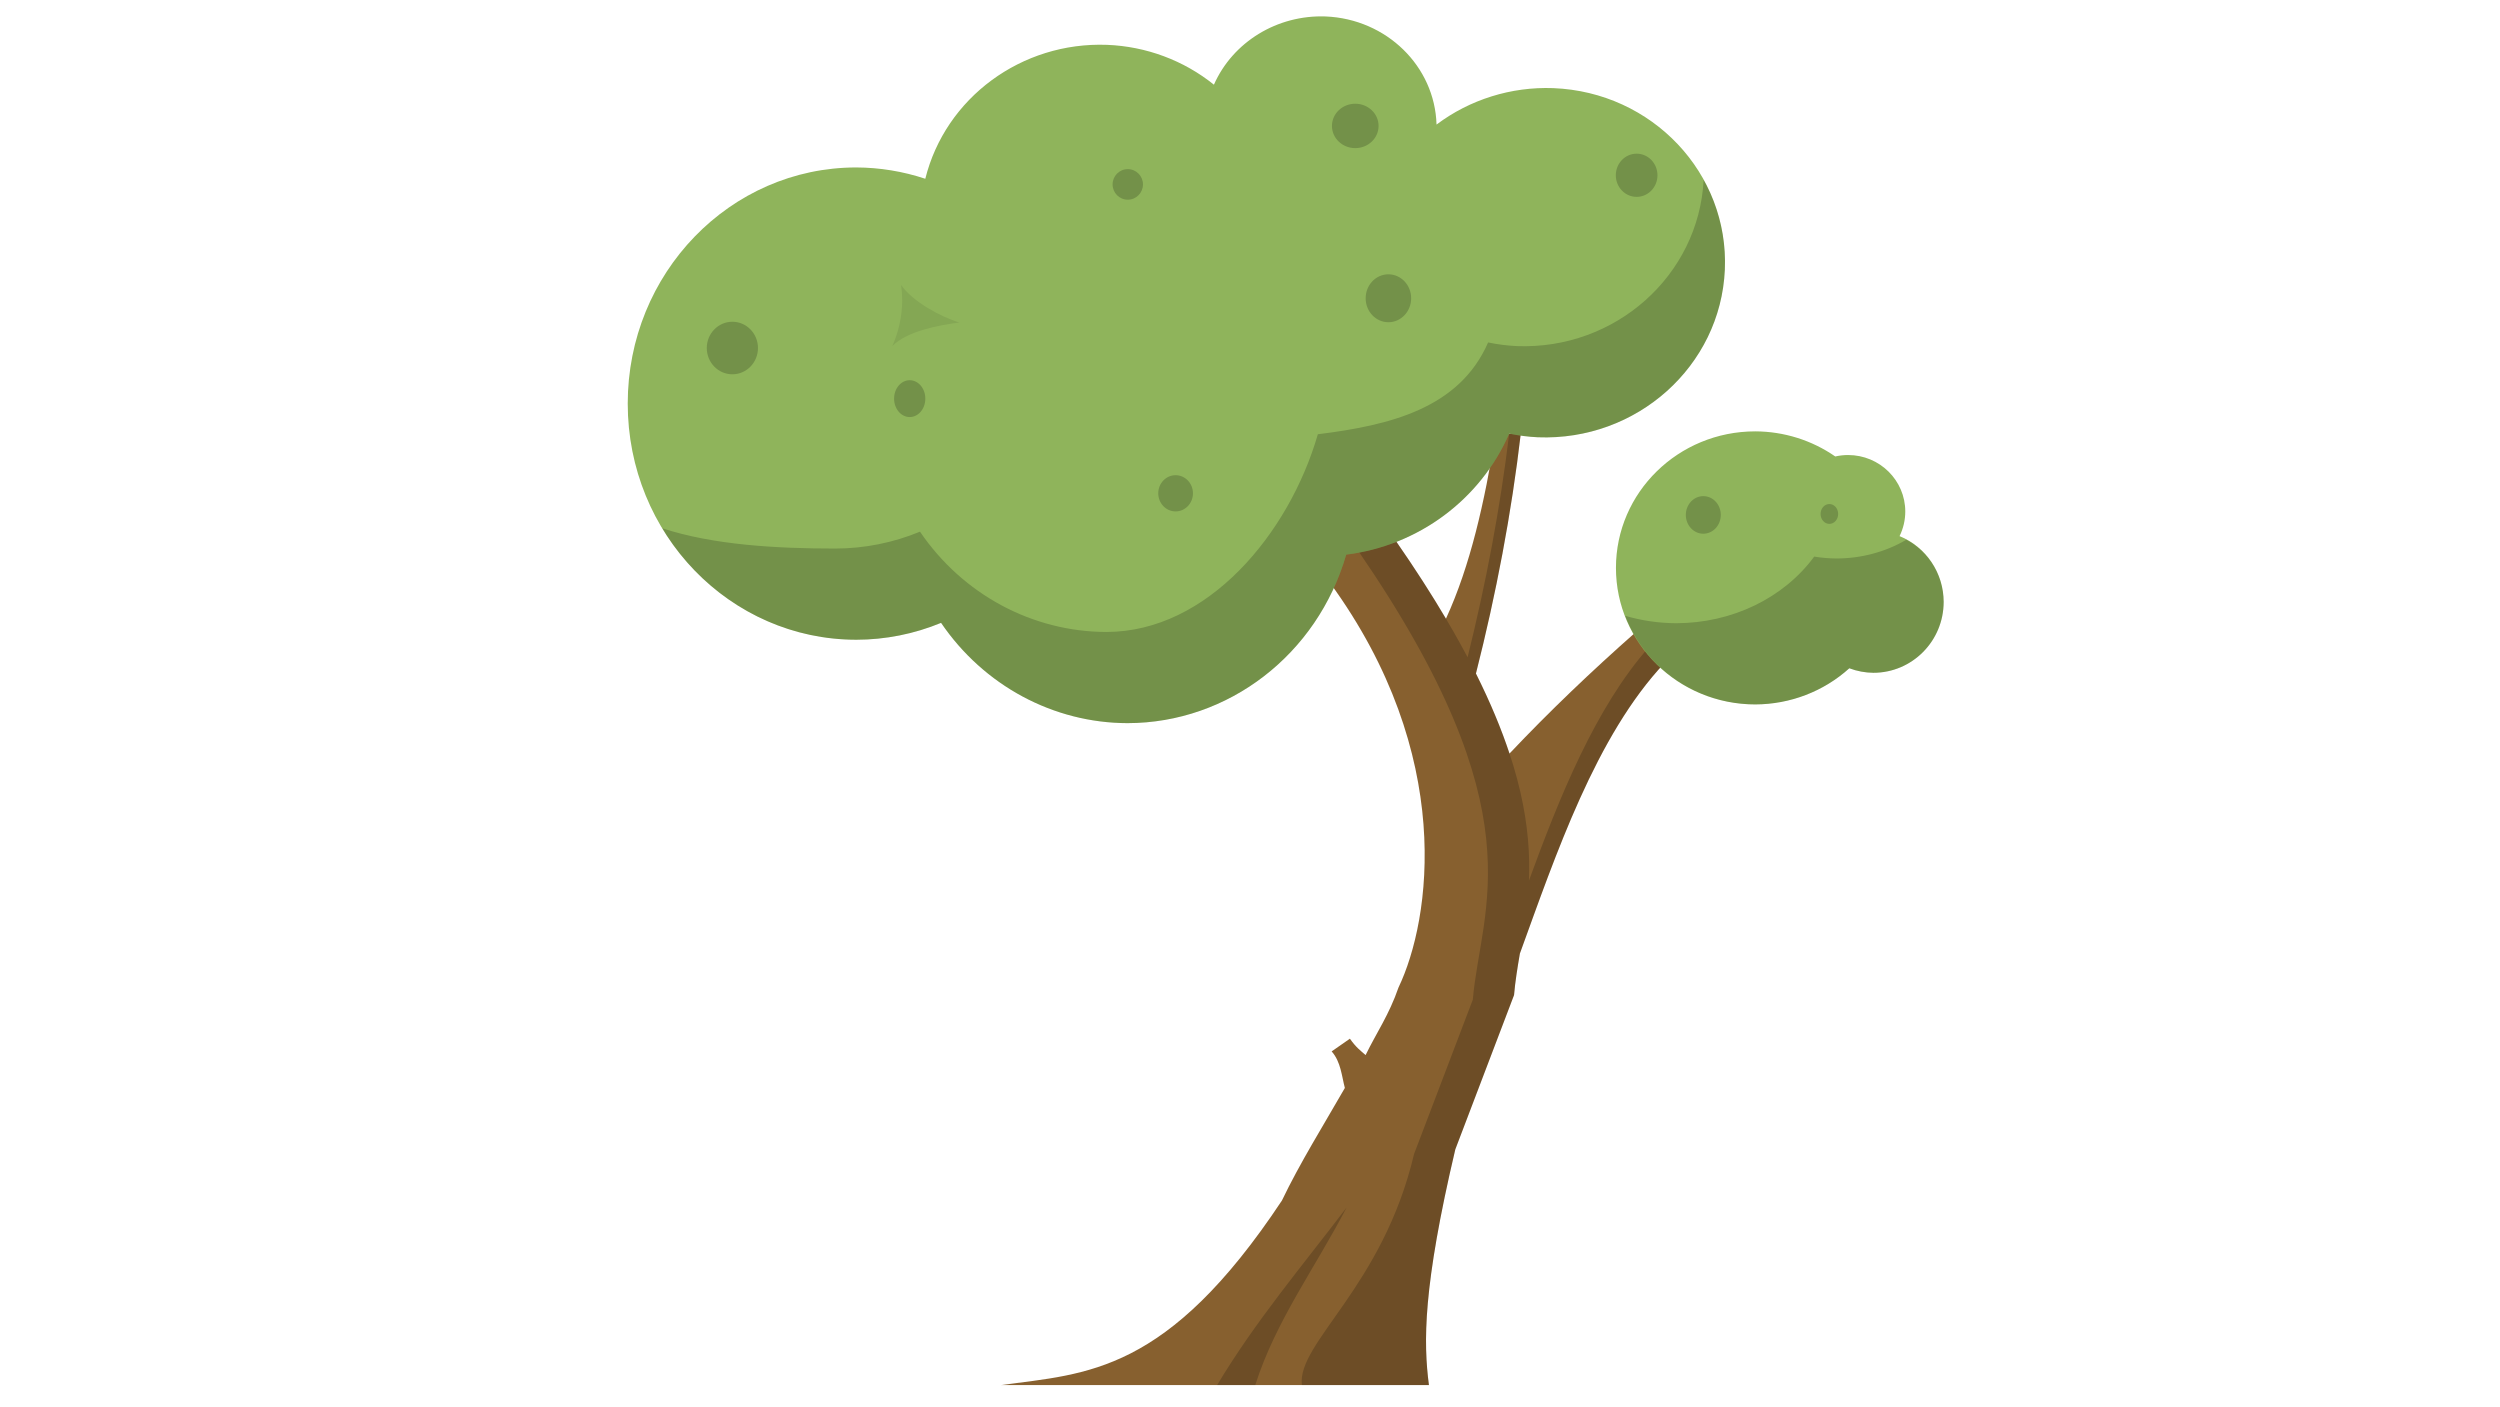
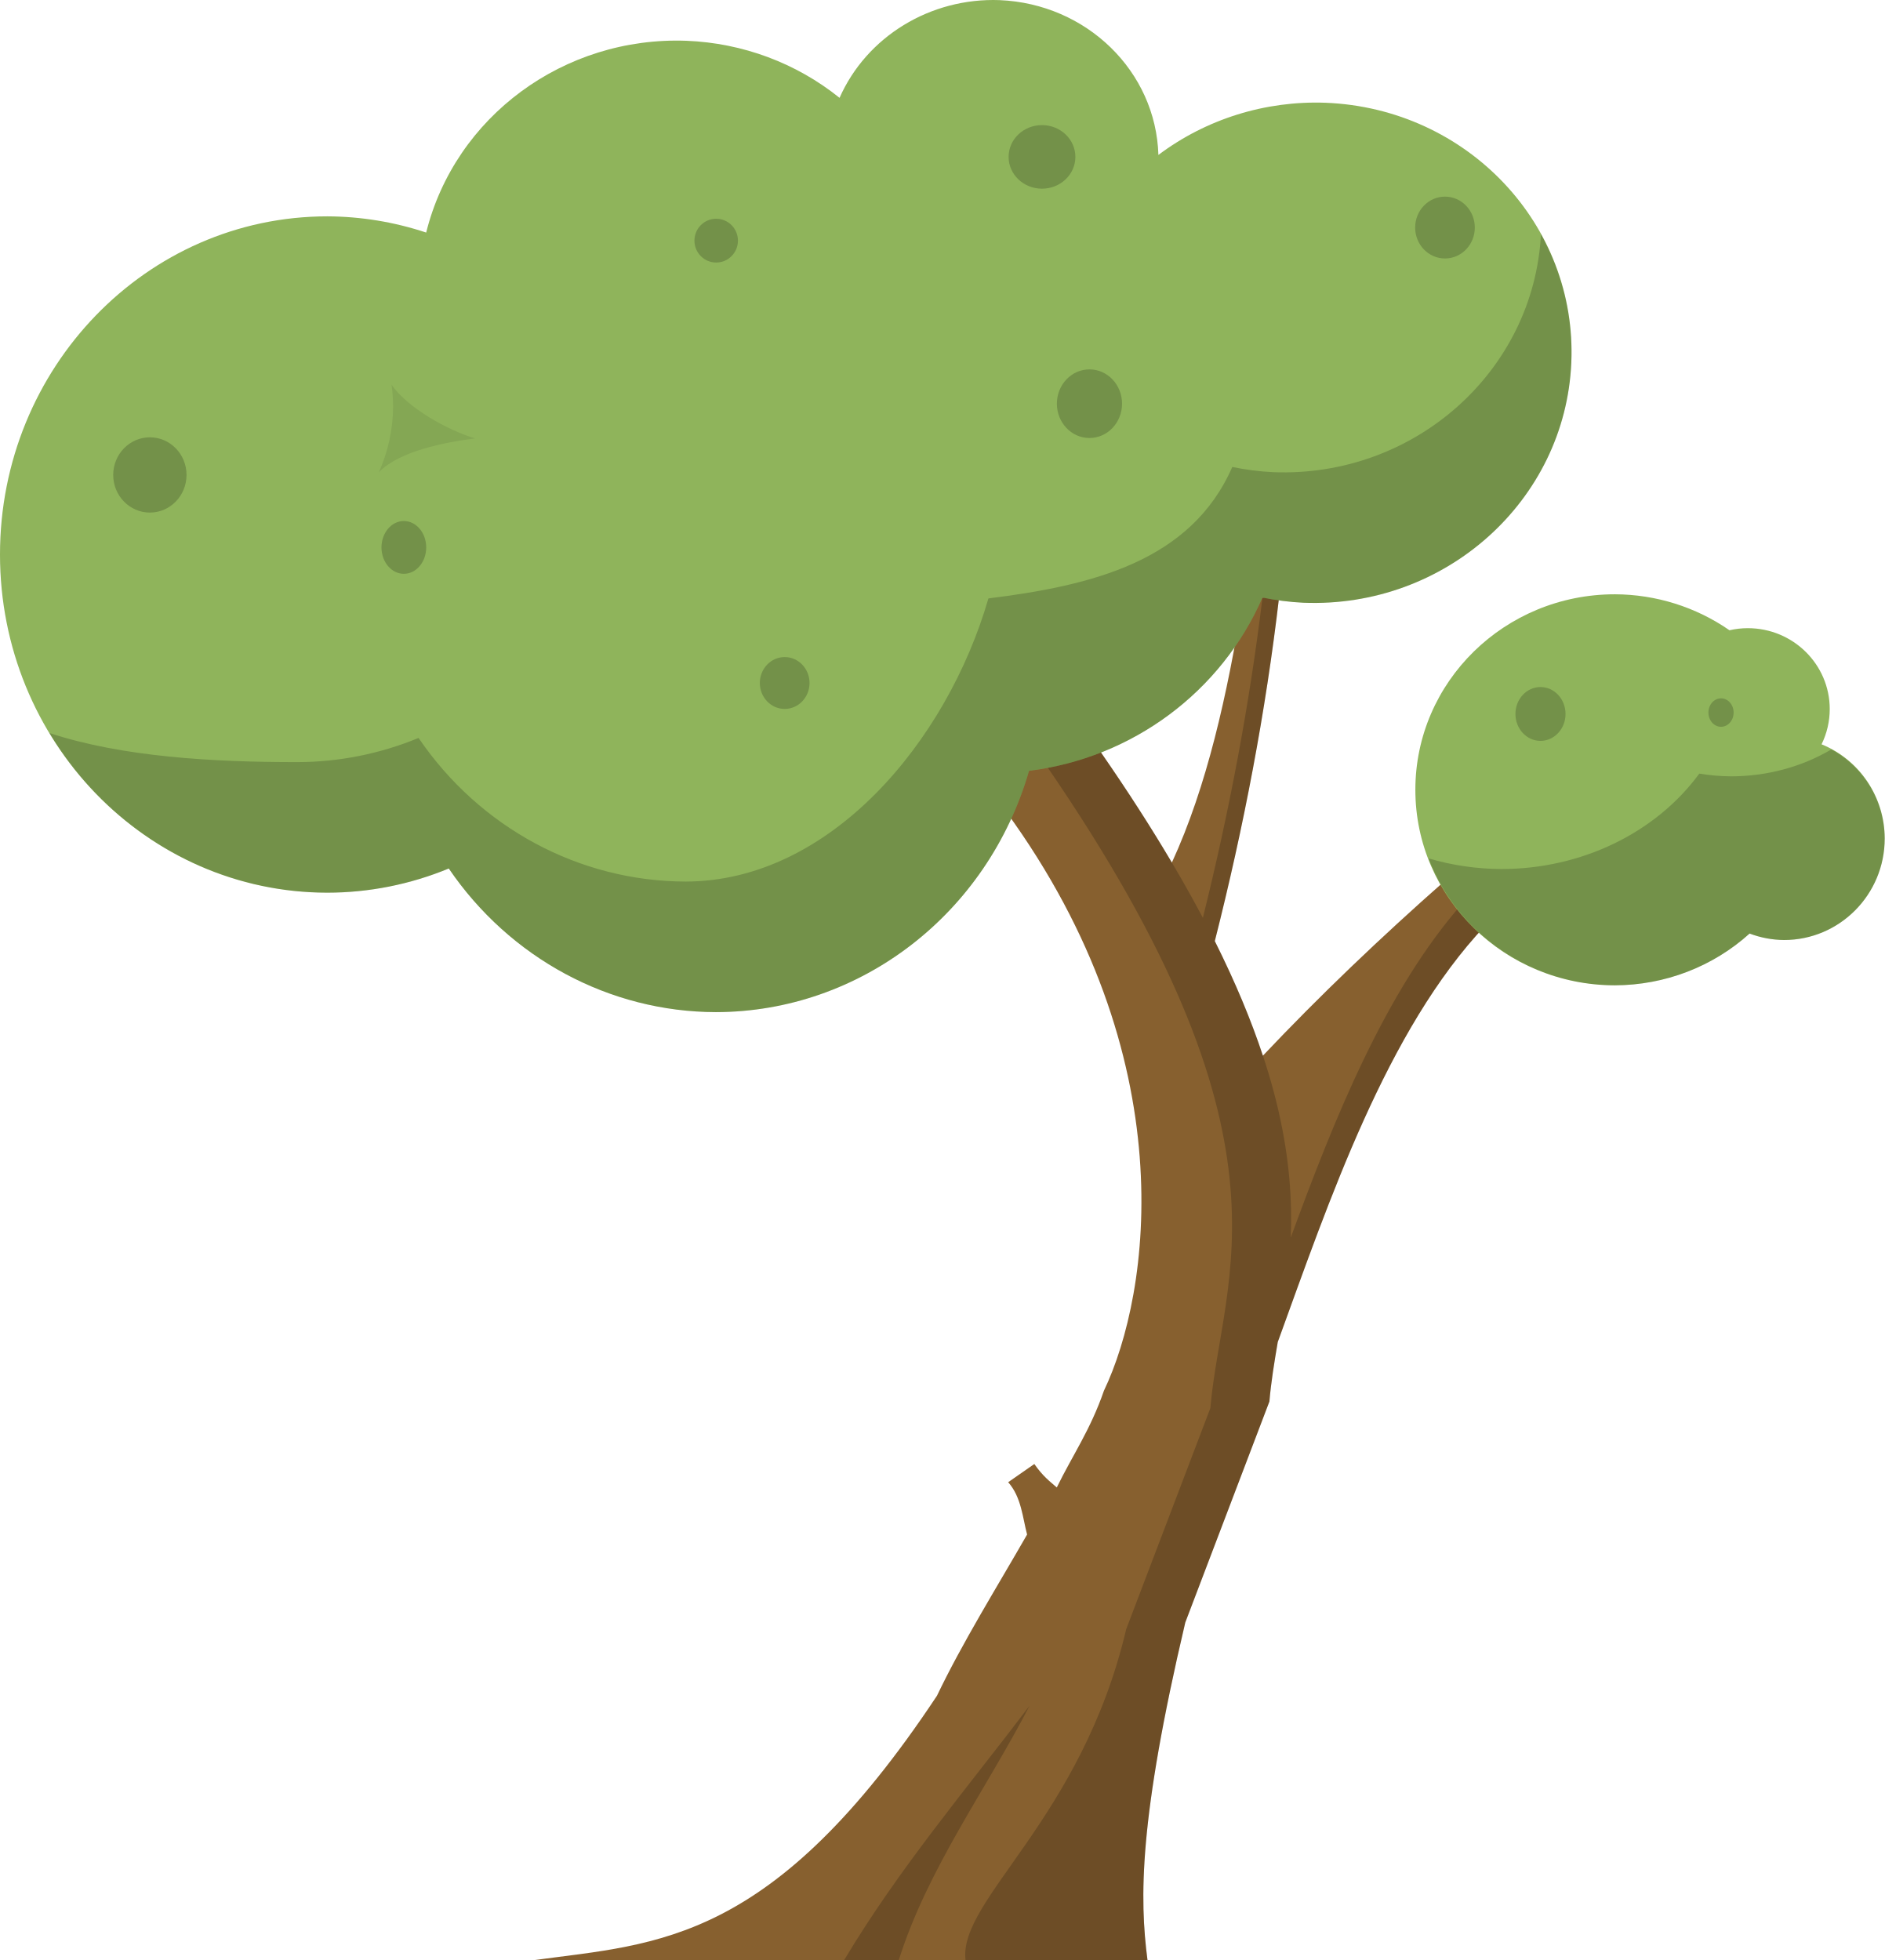
- <svg xmlns="http://www.w3.org/2000/svg" width="1920px" height="1080px" viewBox="0 0 1920 1080" version="1.1" id="SVGRoot">
+ <svg xmlns="http://www.w3.org/2000/svg" width="1010.622" height="1051.146" viewBox="0 0 1010.622 1051.146" version="1.1" id="SVGRoot">
  <defs id="defs823" />
-   <g id="layer1">
+   <g id="layer1" transform="translate(-482.1009,-12.57049)">
    <g id="g1584" transform="matrix(3.252562,0,0,3.252562,-2980.624,-1363.911)">
-       <g id="g1561">
-         <g id="g1345" transform="translate(-74.20926,4.37381)">
+       <g id="g1561" />
+       <g id="g63">
+         <g id="g1345" transform="translate(-74.20926,4.373814)">
          <path id="path1204" style="fill:#87602f;fill-opacity:0.996;stroke:none;stroke-width:1px;stroke-linecap:butt;stroke-linejoin:miter;stroke-opacity:1" d="m 1349.716,517.141 -6.006,0.453 c -2.524,15.723 -5.919,30.936 -11.69,43.457 -3.357,-5.683 -7.25,-11.757 -11.766,-18.271 -4.386,1.636 -9.077,2.198 -13.855,2.447 -1.258,2.287 -1.658,4.773 -1.777,7.324 29.655,40.648 23.865,79.562 16.195,95.586 -2.235,6.472 -5.178,10.635 -7.768,15.949 -1.161,-1.019 -2.259,-1.803 -3.705,-3.869 l -4.312,3.002 c 2.183,2.449 2.385,5.885 3.121,8.629 -5.089,8.871 -10.643,17.772 -14.863,26.586 C 1266.164,739.333 1247.277,739.262 1227,742 h 101 c -1.315,-10.129 -1.438,-23.081 6.23,-55.648 l 13.871,-36.441 c 0.273,-3.218 0.806,-6.454 1.377,-9.805 8.445,-23.228 17.95,-51.463 34.229,-68.672 -2.531,-2.14 -4.593,-4.772 -6.697,-7.359 -10.584,9.331 -20.559,18.85 -29.984,28.818 -1.889,-5.717 -4.469,-11.979 -7.926,-18.895 4.77,-18.812 8.393,-37.758 10.617,-56.857 z" />
          <path id="path1204-2" style="fill:#000000;fill-opacity:0.196;stroke:none;stroke-width:1px;stroke-linecap:butt;stroke-linejoin:miter;stroke-opacity:1" d="m 1349.716,517.141 -2.756,0.207 c -2.145,17.731 -5.485,35.33 -9.828,52.812 -4.331,-8.186 -9.853,-17.252 -16.875,-27.381 -2.914,1.087 -5.965,1.693 -9.084,2.055 42.822,62.202 29.053,84.262 27.193,106.17 l -13.871,36.441 C 1317.097,718.865 1296.825,731.995 1298,742 h 30 c -1.315,-10.129 -1.437,-23.08 6.232,-55.648 l 13.869,-36.441 c 0.273,-3.218 0.806,-6.454 1.377,-9.805 8.445,-23.228 17.95,-51.463 34.229,-68.672 -1.343,-1.135 -2.548,-2.414 -3.703,-3.746 -12.724,14.401 -21.196,35.562 -28.383,55.189 0.483,-12.2 -1.749,-27.364 -12.518,-48.887 4.769,-18.809 8.389,-37.753 10.613,-56.85 z" />
          <path style="fill:#000000;fill-opacity:0.196;stroke:none;stroke-width:1px;stroke-linecap:butt;stroke-linejoin:miter;stroke-opacity:1" d="m 1278,742 c 9.086,-15.176 20.182,-28.231 30.554,-41.91 C 1301.298,714.072 1291.772,726.92 1287,742 Z" id="path1315" />
        </g>
-         <g id="g1484" transform="translate(-303.8395,10.29029)">
+         <g id="g1484" transform="translate(-303.8394,10.29029)">
          <path id="path1347" style="fill:#8fb45b;fill-opacity:1;fill-rule:evenodd;stroke:none;stroke-width:0.902;stroke-miterlimit:4;stroke-dasharray:none" d="m 1533.247,412.928 a 26.379,27.463 88.068 0 0 -26.383,16.113 41.25,42.385 87.132 0 0 -25.227,-9.408 41.25,42.385 87.132 0 0 -42.922,31.621 53.971,55.758 0 0 0 -16.291,-2.672 53.971,55.758 0 0 0 -53.971,55.758 53.971,55.758 0 0 0 53.971,55.758 53.971,55.758 0 0 0 20.016,-3.986 53.971,55.758 0 0 0 44.041,23.682 53.971,55.758 0 0 0 51.625,-39.789 47.771,48.353 83.529 0 0 38.484,-28.572 41.25,42.385 87.132 0 0 6.746,0.859 41.25,42.385 87.132 0 0 44.166,-39.557 41.25,42.385 87.132 0 0 -40.517,-42.883 41.25,42.385 87.132 0 0 -27.555,8.604 26.379,27.463 88.068 0 0 -26.184,-25.527 z" />
          <path id="path1347-8" style="fill:#000000;fill-opacity:0.196;fill-rule:evenodd;stroke:none;stroke-width:0.902;stroke-miterlimit:4;stroke-dasharray:none" d="m 1622.501,451.515 c -1.172,22.615 -20.866,40.162 -44.145,39.248 -2.269,-0.11 -4.525,-0.397 -6.746,-0.859 -6.807,15.585 -23.174,19.562 -40.205,21.676 -6.823,23.58 -26.082,46.647 -49.904,46.686 -17.532,-0.035 -33.955,-8.866 -44.041,-23.682 -6.366,2.63 -13.159,3.983 -20.016,3.986 -13.835,1e-5 -28.787,-0.831 -40.842,-4.797 a 53.971,55.758 0 0 0 45.822,26.324 53.971,55.758 0 0 0 20.016,-3.986 53.971,55.758 0 0 0 44.041,23.682 53.971,55.758 0 0 0 51.625,-39.789 47.771,48.353 83.529 0 0 38.484,-28.572 41.25,42.385 87.132 0 0 6.746,0.859 41.25,42.385 87.132 0 0 44.166,-39.557 41.25,42.385 87.132 0 0 -5.002,-21.219 z" />
          <ellipse style="fill:#000000;fill-opacity:0.196;fill-rule:evenodd;stroke:none;stroke-width:1;stroke-miterlimit:4;stroke-dasharray:none" id="path1441" cx="1497.818" cy="525.525" rx="4.097" ry="4.276" />
          <ellipse style="fill:#000000;fill-opacity:0.196;fill-rule:evenodd;stroke:none;stroke-width:1;stroke-miterlimit:4;stroke-dasharray:none" id="path1443" cx="1393.162" cy="491.22" rx="6.043" ry="6.204" />
          <ellipse style="fill:#000000;fill-opacity:0.196;fill-rule:evenodd;stroke:none;stroke-width:1;stroke-miterlimit:4;stroke-dasharray:none" id="path1445" cx="1435.033" cy="503.17" rx="3.687" ry="4.351" />
          <ellipse style="fill:#000000;fill-opacity:0.196;fill-rule:evenodd;stroke:none;stroke-width:1;stroke-miterlimit:4;stroke-dasharray:none" id="path1447" cx="1486.526" cy="452.587" rx="3.586" ry="3.609" />
          <ellipse style="fill:#000000;fill-opacity:0.196;fill-rule:evenodd;stroke:none;stroke-width:1;stroke-miterlimit:4;stroke-dasharray:none" id="path1449" cx="1548.065" cy="479.472" rx="5.372" ry="5.658" />
          <ellipse style="fill:#000000;fill-opacity:0.196;fill-rule:evenodd;stroke:none;stroke-width:1;stroke-miterlimit:4;stroke-dasharray:none" id="path1451" cx="1540.238" cy="438.778" rx="5.504" ry="5.242" />
          <ellipse style="fill:#000000;fill-opacity:0.196;fill-rule:evenodd;stroke:none;stroke-width:1;stroke-miterlimit:4;stroke-dasharray:none" id="path1453" cx="1606.677" cy="450.429" rx="4.918" ry="5.099" />
          <path id="path1455" style="fill:#000000;fill-opacity:0.075;fill-rule:evenodd;stroke:none;stroke-width:1;stroke-miterlimit:4;stroke-dasharray:none" d="m 1433,476.328 c 0.172,1.222 0.26,2.456 0.264,3.691 -0.038,3.727 -0.84,7.398 -2.35,10.752 3.403,-3.501 10.847,-4.931 15.86,-5.578 -4.419,-1.312 -11.109,-4.983 -13.774,-8.865 z" />
        </g>
-       </g>
-       <g id="g1544" transform="translate(-138.2267,1.038768)">
-         <path id="path1486" style="fill:#8fb45b;fill-opacity:1;fill-rule:evenodd;stroke:none;stroke-width:1.152;stroke-miterlimit:4;stroke-dasharray:none" d="m 1469.071,520.15 a 32.89,32.238 0 0 0 -32.891,32.238 32.89,32.238 0 0 0 32.891,32.236 32.89,32.238 0 0 0 22.213,-8.535 16.599,16.744 0 0 0 5.674,1.066 16.599,16.744 0 0 0 16.6,-16.742 16.599,16.744 0 0 0 -10.41,-15.527 13.51,13.342 0 0 0 1.348,-5.805 13.51,13.342 0 0 0 -13.508,-13.344 13.51,13.342 0 0 0 -3.025,0.342 32.89,32.238 0 0 0 -18.891,-5.93 z" />
-         <path id="path1486-0" style="fill:#000000;fill-opacity:0.196;fill-rule:evenodd;stroke:none;stroke-width:1.152;stroke-miterlimit:4;stroke-dasharray:none" d="m 1504.754,545.732 a 29.986,26.786 0 0 1 -16.512,4.434 29.986,26.786 0 0 1 -5.25,-0.447 38.997,34.788 0 0 1 -32.619,15.732 38.997,34.788 0 0 1 -12.014,-1.752 32.89,32.238 0 0 0 30.711,20.926 32.89,32.238 0 0 0 22.213,-8.535 16.599,16.744 0 0 0 5.674,1.066 16.599,16.744 0 0 0 16.6,-16.742 16.599,16.744 0 0 0 -8.803,-14.682 z" />
-         <ellipse style="fill:#000000;fill-opacity:0.196;fill-rule:evenodd;stroke:none;stroke-width:1;stroke-miterlimit:4;stroke-dasharray:none" id="path1536" cx="1456.808" cy="539.881" rx="4.129" ry="4.438" />
-         <ellipse style="fill:#000000;fill-opacity:0.196;fill-rule:evenodd;stroke:none;stroke-width:1;stroke-miterlimit:4;stroke-dasharray:none" id="path1538" cx="1486.572" cy="539.652" rx="2.077" ry="2.345" />
+         <g id="g1544" transform="translate(-138.2267,1.038768)">
+           <path id="path1486" style="fill:#8fb45b;fill-opacity:1;fill-rule:evenodd;stroke:none;stroke-width:1.152;stroke-miterlimit:4;stroke-dasharray:none" d="m 1469.071,520.15 a 32.89,32.238 0 0 0 -32.891,32.238 32.89,32.238 0 0 0 32.891,32.236 32.89,32.238 0 0 0 22.213,-8.535 16.599,16.744 0 0 0 5.674,1.066 16.599,16.744 0 0 0 16.6,-16.742 16.599,16.744 0 0 0 -10.41,-15.527 13.51,13.342 0 0 0 1.348,-5.805 13.51,13.342 0 0 0 -13.508,-13.344 13.51,13.342 0 0 0 -3.025,0.342 32.89,32.238 0 0 0 -18.891,-5.93 z" />
+           <path id="path1486-0" style="fill:#000000;fill-opacity:0.196;fill-rule:evenodd;stroke:none;stroke-width:1.152;stroke-miterlimit:4;stroke-dasharray:none" d="m 1504.754,545.732 a 29.986,26.786 0 0 1 -16.512,4.434 29.986,26.786 0 0 1 -5.25,-0.447 38.997,34.788 0 0 1 -32.619,15.732 38.997,34.788 0 0 1 -12.014,-1.752 32.89,32.238 0 0 0 30.711,20.926 32.89,32.238 0 0 0 22.213,-8.535 16.599,16.744 0 0 0 5.674,1.066 16.599,16.744 0 0 0 16.6,-16.742 16.599,16.744 0 0 0 -8.803,-14.682 z" />
+           <ellipse style="fill:#000000;fill-opacity:0.196;fill-rule:evenodd;stroke:none;stroke-width:1;stroke-miterlimit:4;stroke-dasharray:none" id="path1536" cx="1456.808" cy="539.881" rx="4.129" ry="4.438" />
+           <ellipse style="fill:#000000;fill-opacity:0.196;fill-rule:evenodd;stroke:none;stroke-width:1;stroke-miterlimit:4;stroke-dasharray:none" id="path1538" cx="1486.572" cy="539.652" rx="2.077" ry="2.345" />
+         </g>
      </g>
    </g>
  </g>
</svg>
